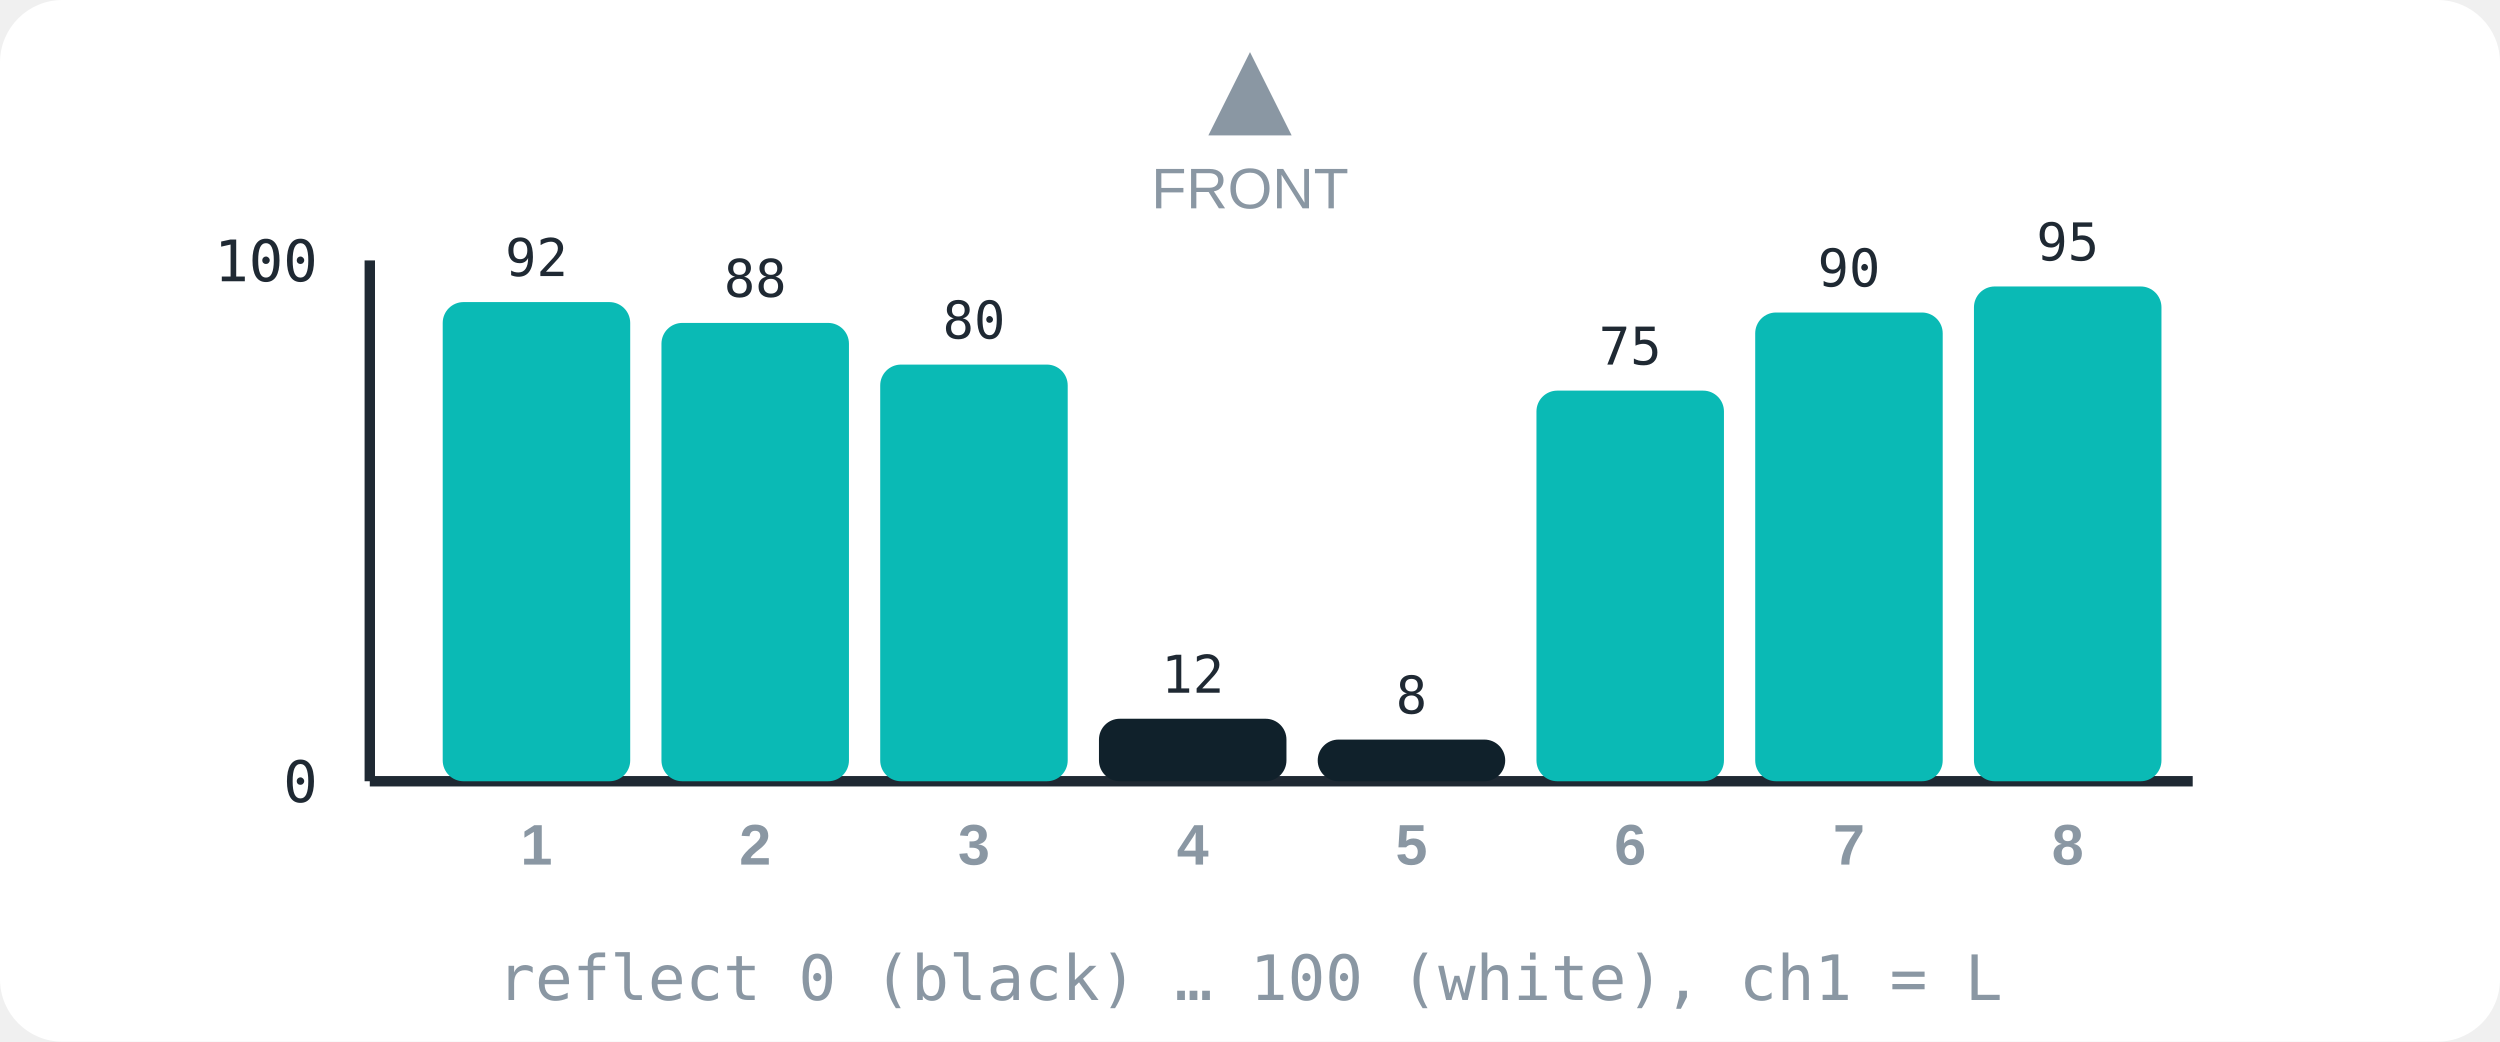
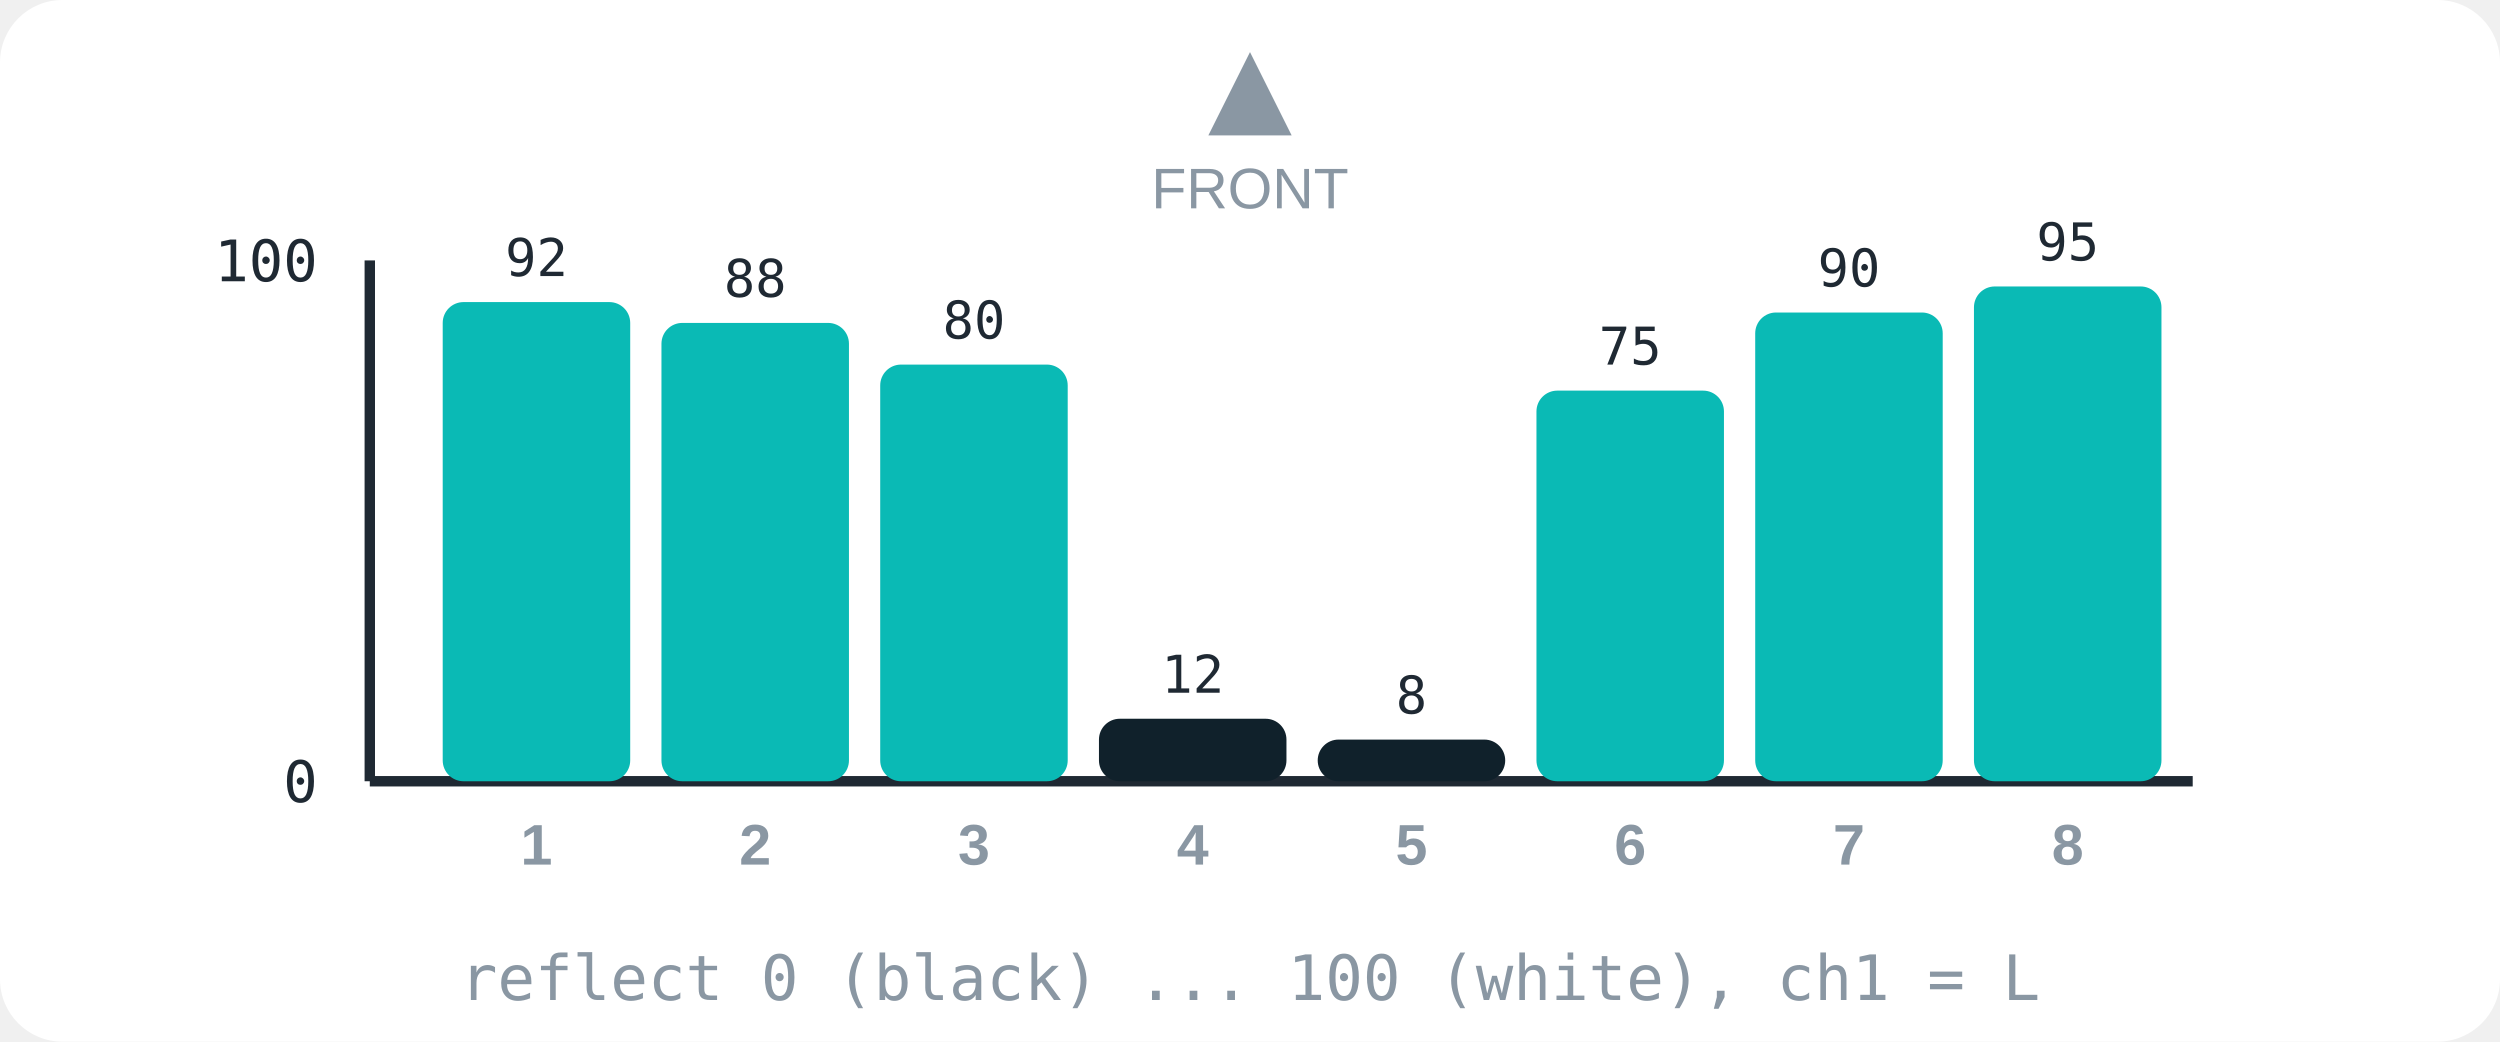
<svg xmlns="http://www.w3.org/2000/svg" viewBox="0 0 480 200" width="480" height="200" role="img" font-family="Nunito, &quot;Segoe UI&quot;, Arial, sans-serif">
  <rect width="480" height="200" rx="12" fill="#ffffff" />
  <path d="M232 26 L240 10 L248 26 Z" fill="#8a97a3" />
  <text x="240" y="40" font-size="11" fill="#8a97a3" text-anchor="middle">FRONT</text>
  <line x1="71" y1="150" x2="421" y2="150" stroke="#1f2933" stroke-width="2" />
  <line x1="71" y1="150" x2="71" y2="50" stroke="#1f2933" stroke-width="2" />
  <text x="61" y="154" font-size="11" fill="#1f2933" text-anchor="end" font-family="&quot;JetBrains Mono&quot;, Consolas, monospace">0</text>
  <text x="61" y="54" font-size="11" fill="#1f2933" text-anchor="end" font-family="&quot;JetBrains Mono&quot;, Consolas, monospace">100</text>
  <rect x="85" y="58" width="36" height="92" rx="4" fill="#0ABAB5" />
  <text x="103" y="53" font-size="10" fill="#1f2933" text-anchor="middle" font-family="&quot;JetBrains Mono&quot;, Consolas, monospace">92</text>
  <text x="103" y="166" font-size="11" fill="#8a97a3" text-anchor="middle" font-weight="700">1</text>
  <rect x="127" y="62" width="36" height="88" rx="4" fill="#0ABAB5" />
  <text x="145" y="57" font-size="10" fill="#1f2933" text-anchor="middle" font-family="&quot;JetBrains Mono&quot;, Consolas, monospace">88</text>
  <text x="145" y="166" font-size="11" fill="#8a97a3" text-anchor="middle" font-weight="700">2</text>
  <rect x="169" y="70" width="36" height="80" rx="4" fill="#0ABAB5" />
  <text x="187" y="65" font-size="10" fill="#1f2933" text-anchor="middle" font-family="&quot;JetBrains Mono&quot;, Consolas, monospace">80</text>
  <text x="187" y="166" font-size="11" fill="#8a97a3" text-anchor="middle" font-weight="700">3</text>
  <rect x="211" y="138" width="36" height="12" rx="4" fill="#10212b" />
  <text x="229" y="133" font-size="10" fill="#1f2933" text-anchor="middle" font-family="&quot;JetBrains Mono&quot;, Consolas, monospace">12</text>
  <text x="229" y="166" font-size="11" fill="#8a97a3" text-anchor="middle" font-weight="700">4</text>
  <rect x="253" y="142" width="36" height="8" rx="4" fill="#10212b" />
  <text x="271" y="137" font-size="10" fill="#1f2933" text-anchor="middle" font-family="&quot;JetBrains Mono&quot;, Consolas, monospace">8</text>
  <text x="271" y="166" font-size="11" fill="#8a97a3" text-anchor="middle" font-weight="700">5</text>
  <rect x="295" y="75" width="36" height="75" rx="4" fill="#0ABAB5" />
  <text x="313" y="70" font-size="10" fill="#1f2933" text-anchor="middle" font-family="&quot;JetBrains Mono&quot;, Consolas, monospace">75</text>
  <text x="313" y="166" font-size="11" fill="#8a97a3" text-anchor="middle" font-weight="700">6</text>
  <rect x="337" y="60" width="36" height="90" rx="4" fill="#0ABAB5" />
  <text x="355" y="55" font-size="10" fill="#1f2933" text-anchor="middle" font-family="&quot;JetBrains Mono&quot;, Consolas, monospace">90</text>
  <text x="355" y="166" font-size="11" fill="#8a97a3" text-anchor="middle" font-weight="700">7</text>
  <rect x="379" y="55" width="36" height="95" rx="4" fill="#0ABAB5" />
  <text x="397" y="50" font-size="10" fill="#1f2933" text-anchor="middle" font-family="&quot;JetBrains Mono&quot;, Consolas, monospace">95</text>
  <text x="397" y="166" font-size="11" fill="#8a97a3" text-anchor="middle" font-weight="700">8</text>
-   <text x="240" y="192" font-size="12" fill="#8a97a3" text-anchor="middle" font-family="&quot;JetBrains Mono&quot;, Consolas, monospace">reflect 0 (black) … 100 (white), ch1 = L</text>
+   <text x="240" y="192" font-size="12" fill="#8a97a3" text-anchor="middle" font-family="&quot;JetBrains Mono&quot;, Consolas, monospace">reflect 0 (black)  ...  100 (white), ch1 = L</text>
</svg>
